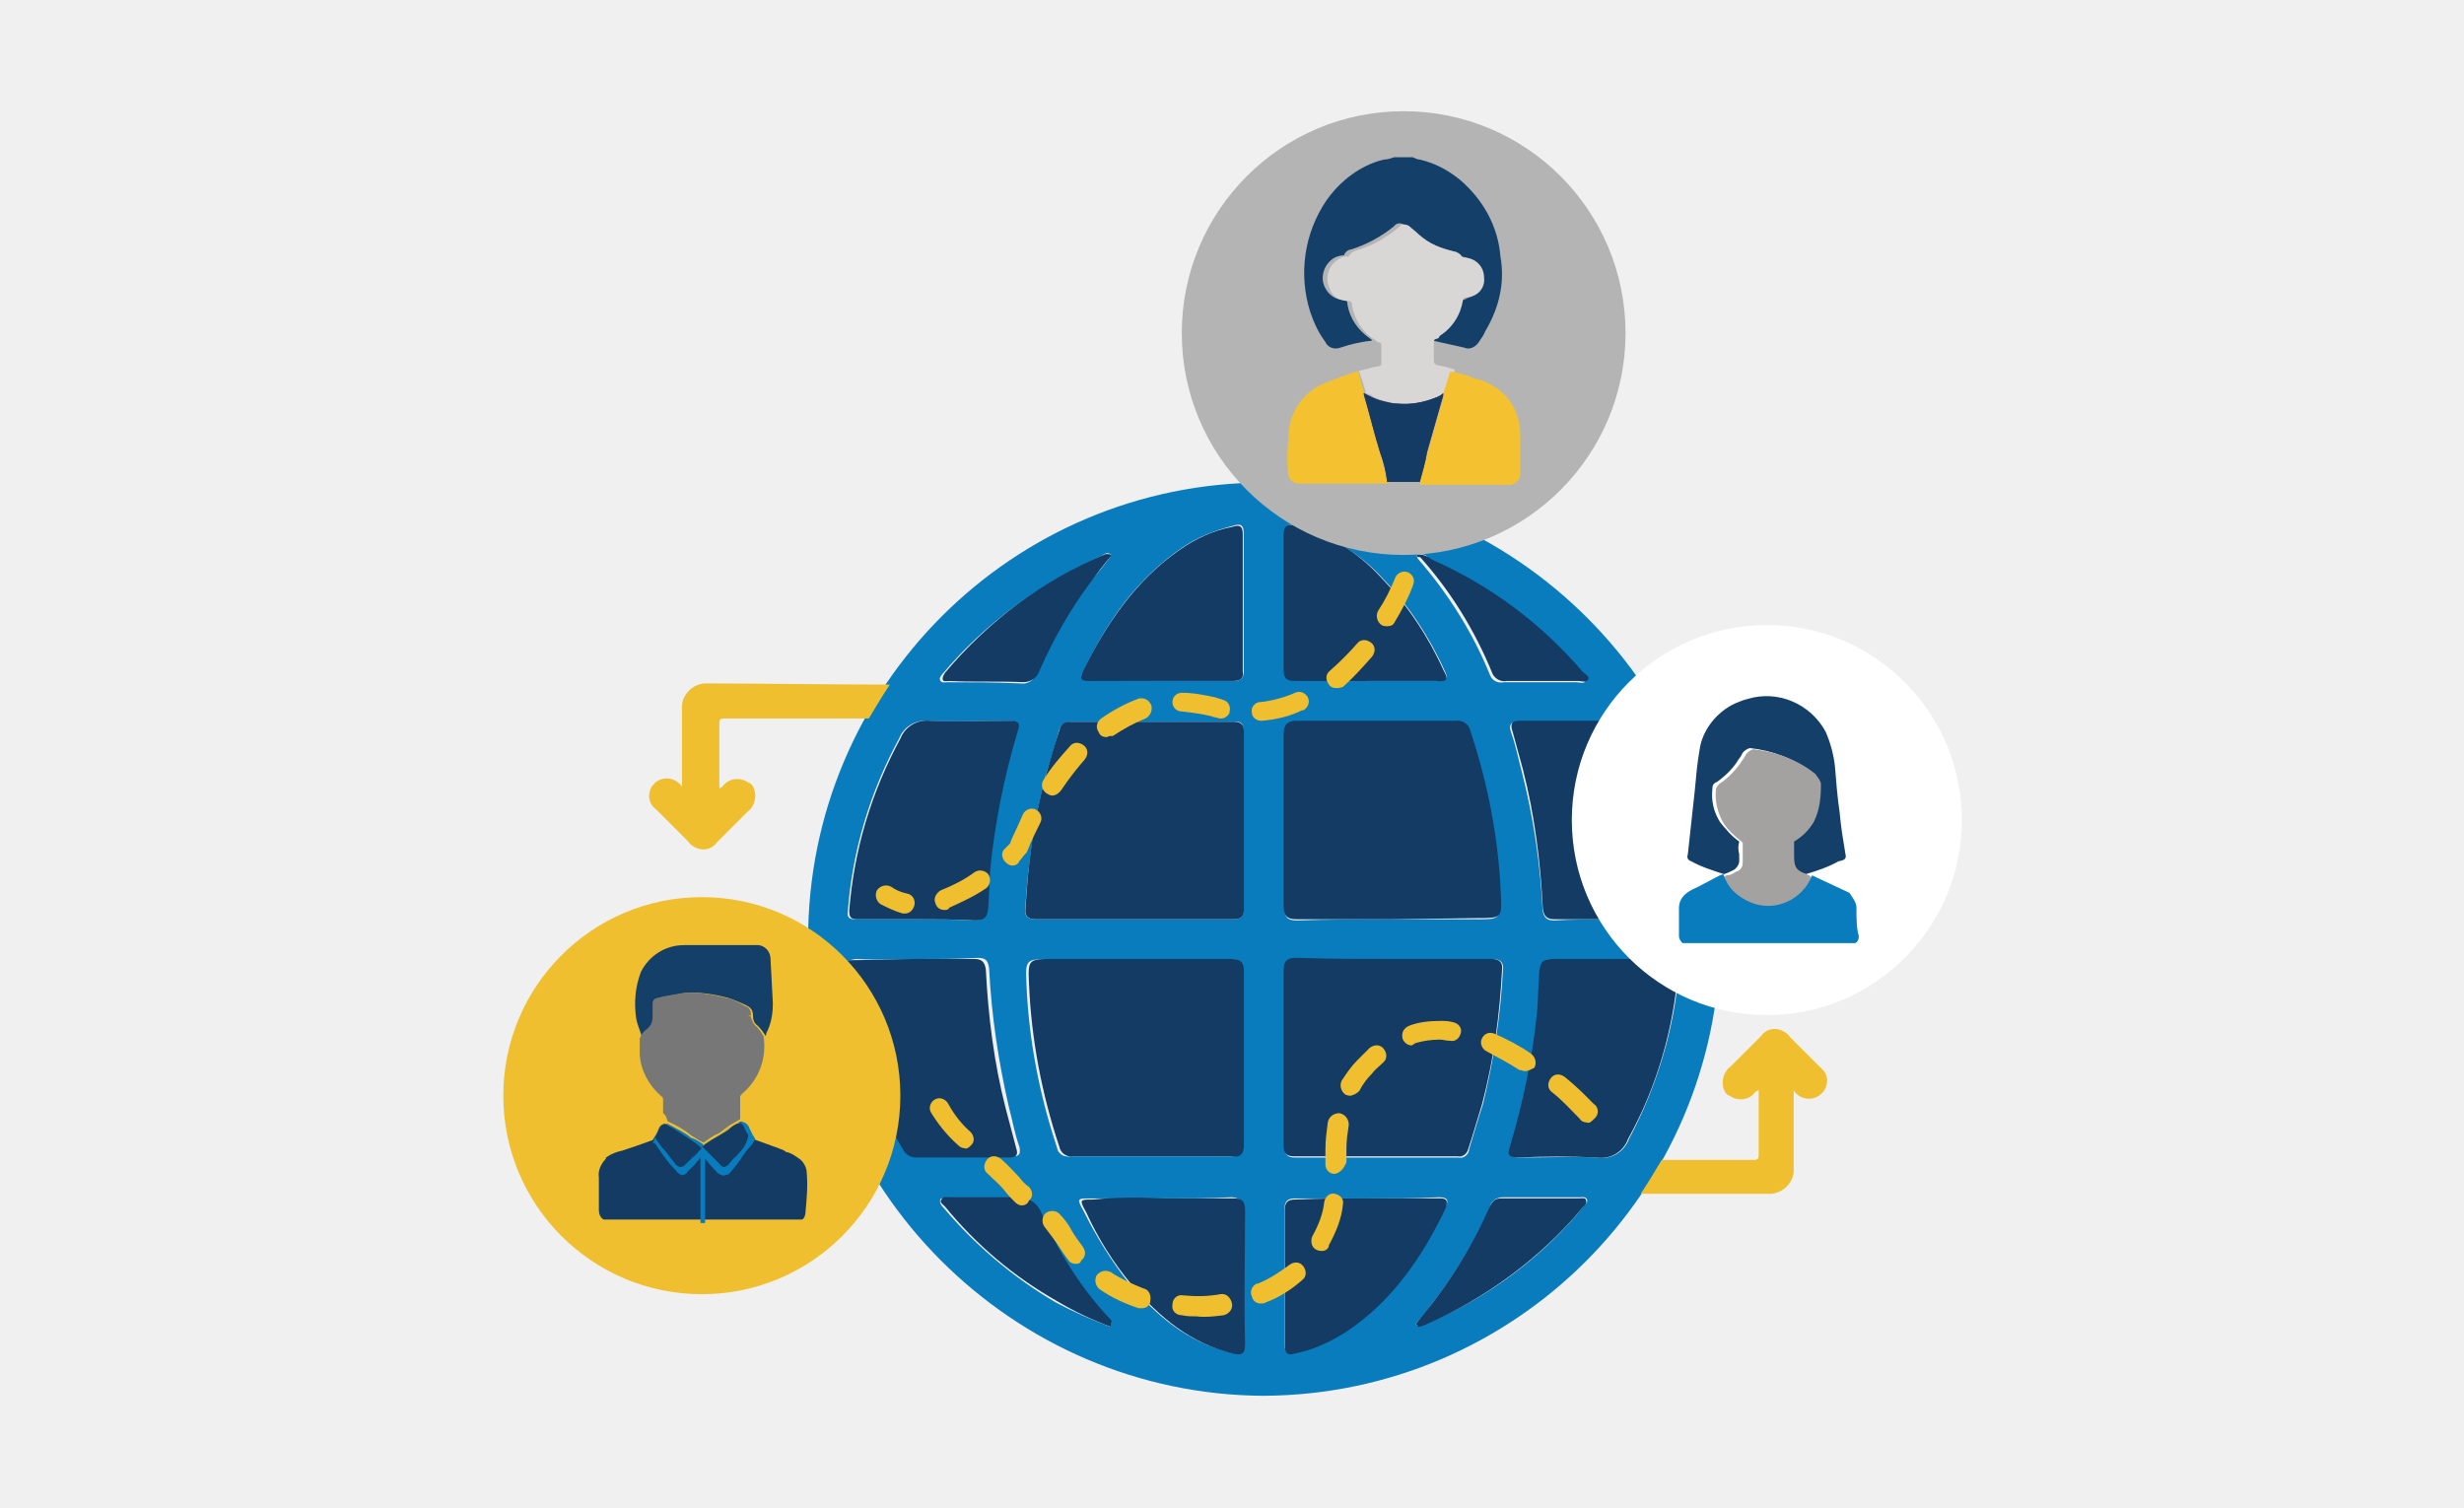
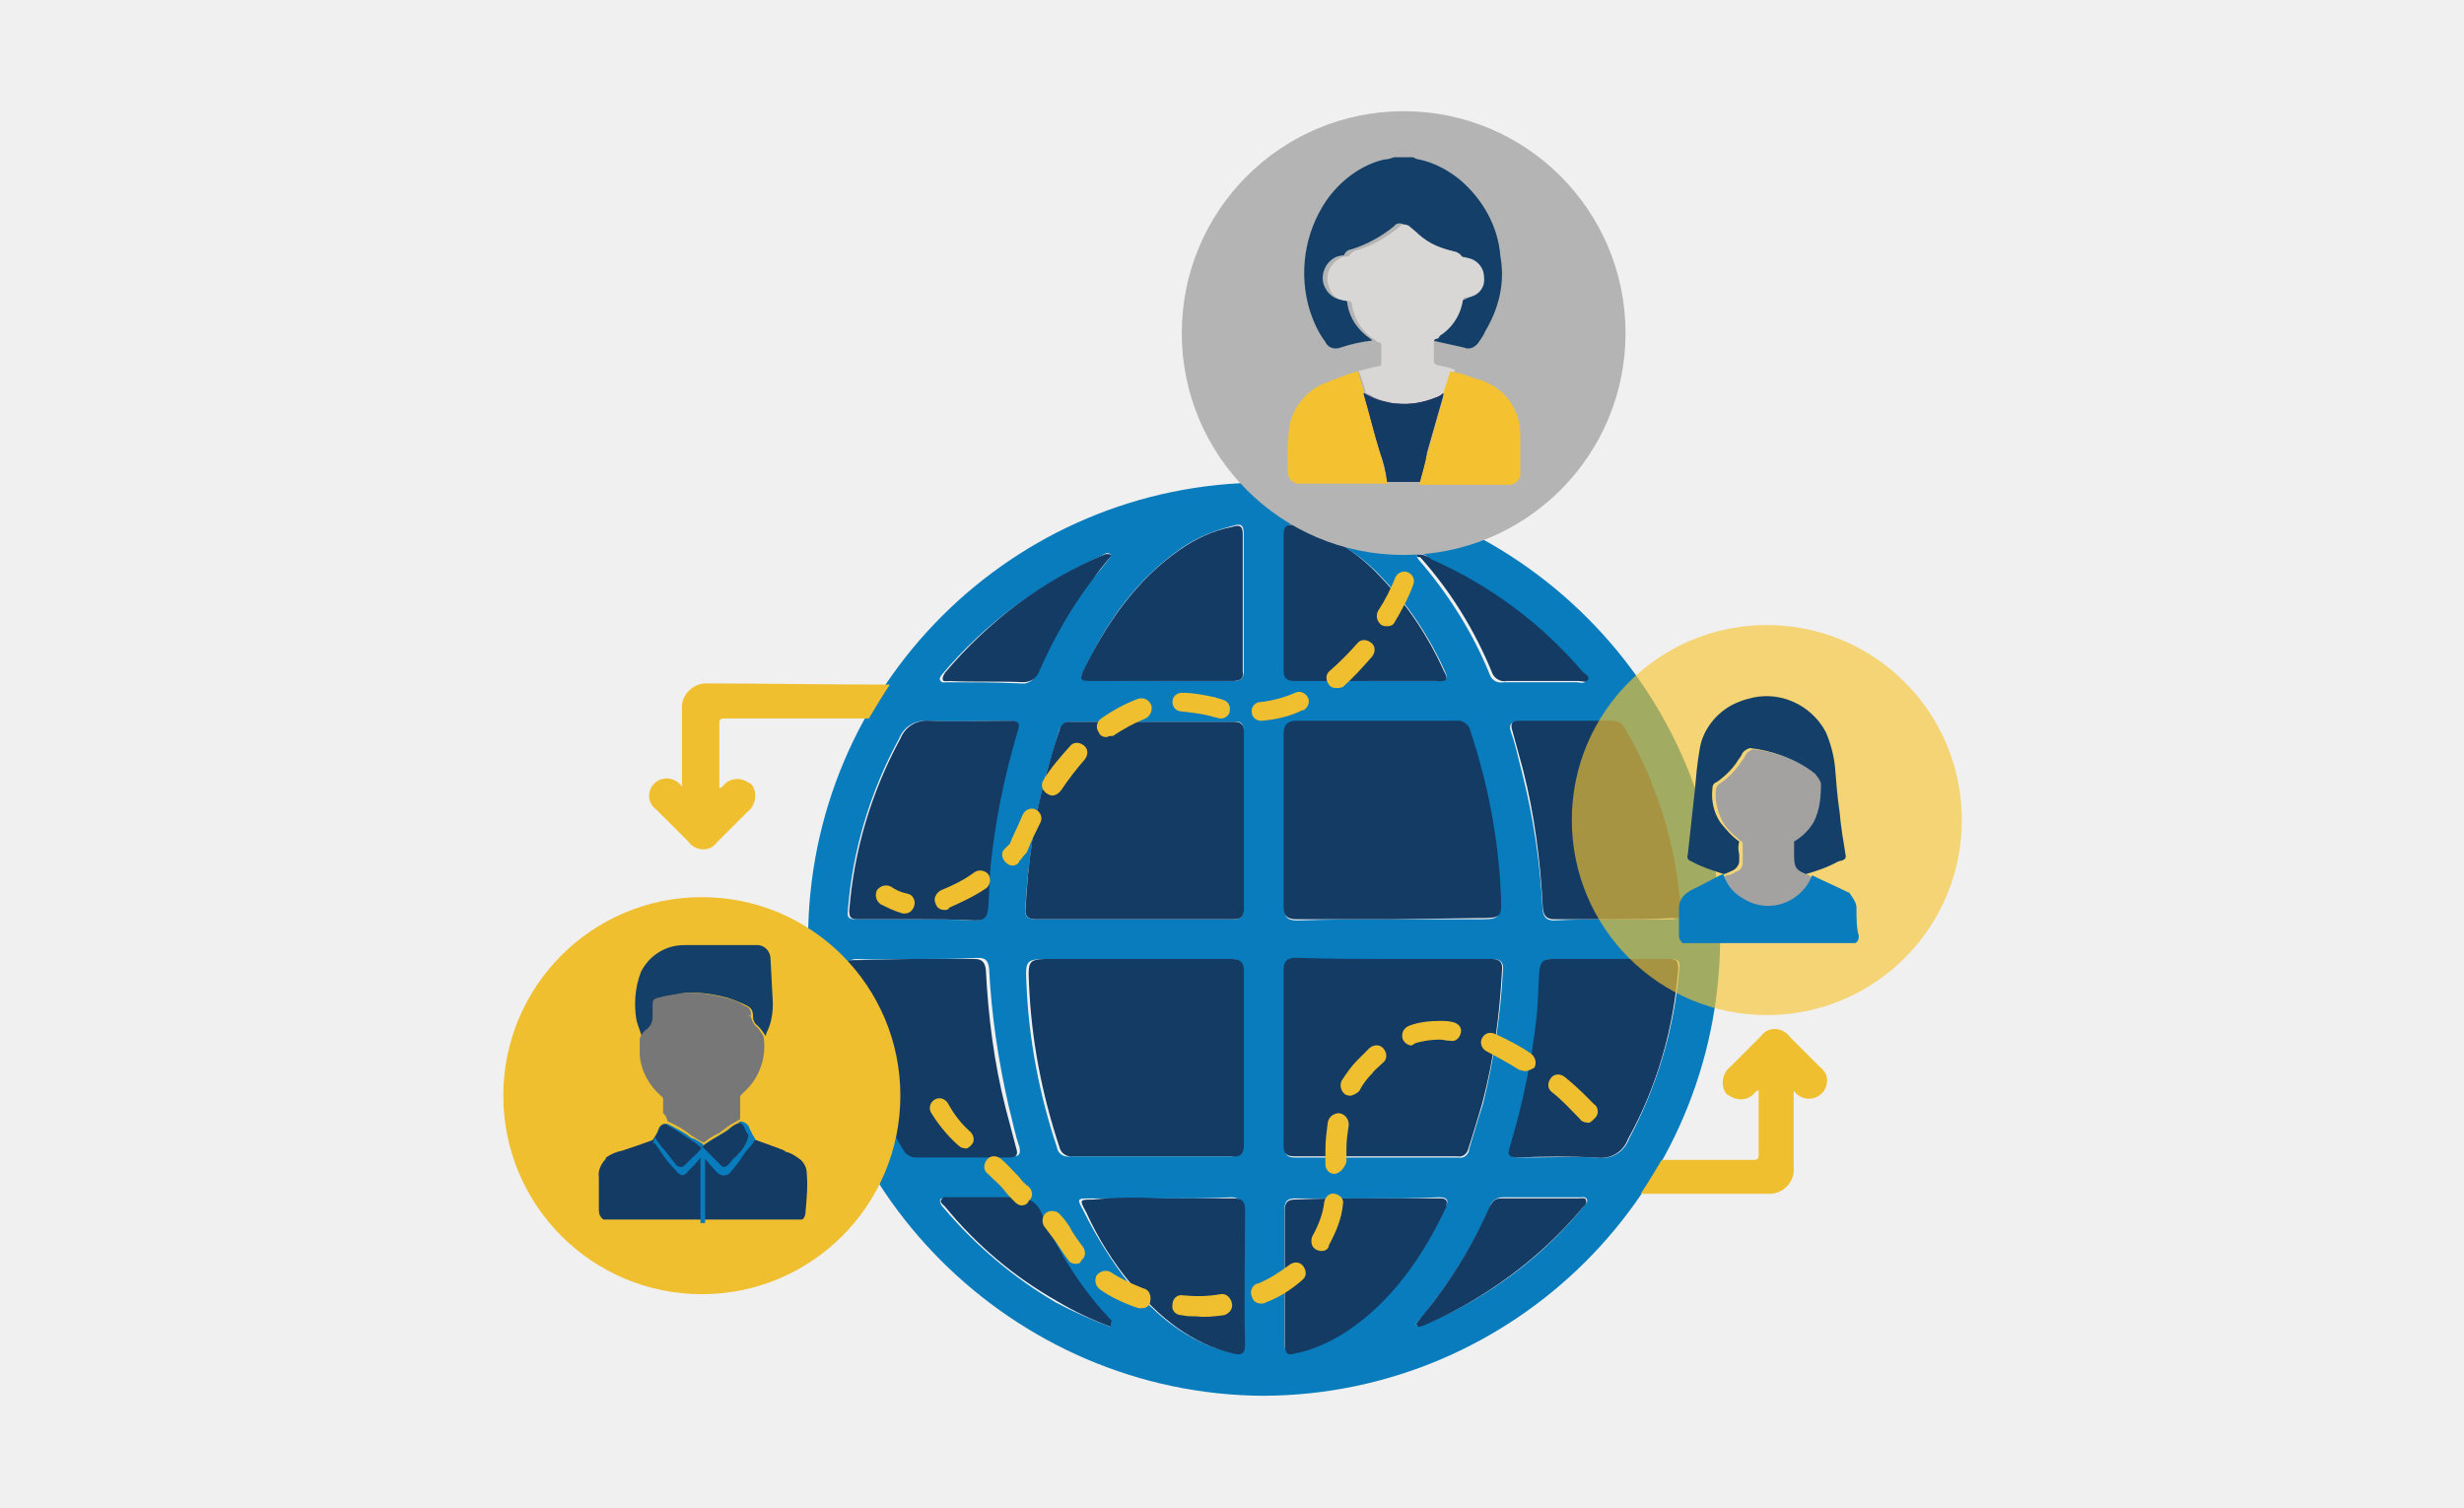
<svg xmlns="http://www.w3.org/2000/svg" version="1.1" id="Capa_1" x="0px" y="0px" viewBox="0 0 211 129.1" style="enable-background:new 0 0 211 129.1;" xml:space="preserve">
  <style type="text/css">
	.st0{fill:#133F69;}
	.st1{fill:none;}
	.st2{fill:#D9D6D6;}
	.st3{fill:#087CBD;}
	.st4{fill:#F7C531;}
	.st5{fill:#FECD38;}
	.st6{fill:#1C3866;}
	.st7{fill:#EFBF2F;}
- 	.st8{fill:#FFFFFF;}
+ 	.st8{
+         fill:#F7C531;
+         fill-opacity: 0.7; /* Transparencia de la bolita amarilla */
+         opacity: 0.92; /* Ajusta este valor para cambiar la opacidad, 0 (transparente) a 1 (opaco) */
+     }
	.st9{fill:#0077B1;}
	.st10{clip-path:url(#SVGID_00000018928212427533588920000003006190027868845495_);}
	.st11{clip-path:url(#SVGID_00000085229518548981503300000009996040465051559076_);}
	.st12{clip-path:url(#SVGID_00000098900104728184705070000006509195564635661702_);}
	.st13{clip-path:url(#SVGID_00000101811344188007426800000009004852162588402084_);}
	.st14{clip-path:url(#SVGID_00000013871723777390865560000005924698814888480416_);}
	.st15{clip-path:url(#SVGID_00000108299874975521636960000005840442446082483609_);}
	.st16{clip-path:url(#SVGID_00000139270610904375290900000015639002031888496042_);}
	.st17{clip-path:url(#SVGID_00000011728560923133363210000000817068605682821818_);}
	.st18{clip-path:url(#SVGID_00000101818768928210568960000017327979196444621460_);}
	.st19{clip-path:url(#SVGID_00000147198050342585305090000016747057356556052618_);}
	.st20{clip-path:url(#SVGID_00000125575055642137970470000011057291544560842169_);}
	.st21{clip-path:url(#SVGID_00000032607407176534359880000011025600357214432954_);}
	.st22{clip-path:url(#SVGID_00000098916154410992468520000017885505067743085962_);}
	.st23{clip-path:url(#SVGID_00000059302991404384729700000010167123669010433459_);}
	.st24{clip-path:url(#SVGID_00000140710576400569017380000016811923738157874356_);}
	.st25{clip-path:url(#SVGID_00000112627772463412864350000013230348998309145251_);}
	.st26{clip-path:url(#SVGID_00000067227350684076711510000000927708815979368118_);}
	.st27{clip-path:url(#SVGID_00000030462403865778914690000018013567819025131152_);}
	.st28{clip-path:url(#SVGID_00000133504982293043000780000005094593698052317327_);}
	.st29{clip-path:url(#SVGID_00000046298862672935051980000000923431252556587949_);}
	.st30{clip-path:url(#SVGID_00000076603389623913875230000014631242758080256958_);}
	.st31{clip-path:url(#SVGID_00000176027159203890587800000012247663089610256809_);}
	.st32{clip-path:url(#SVGID_00000106110353801224882900000005799578539217392773_);}
	.st33{clip-path:url(#SVGID_00000006675002975035297870000004970411757035222956_);}
	.st34{clip-path:url(#SVGID_00000005965822194616226850000010662788157854428329_);}
	.st35{clip-path:url(#SVGID_00000154397592777752815890000003441598885240835746_);}
	.st36{clip-path:url(#SVGID_00000037677169053206457330000014724962060617193142_);}
	.st37{clip-path:url(#SVGID_00000145034859816295138550000008036095047680235406_);}
	.st38{clip-path:url(#SVGID_00000000182119373950965010000015171588317588626333_);}
	.st39{clip-path:url(#SVGID_00000070829485245729323320000017494224497753642921_);}
	.st40{clip-path:url(#SVGID_00000060025762611378544090000010186078768099744904_);}
	.st41{clip-path:url(#SVGID_00000015327644886798959400000008511389886702071475_);}
	.st42{clip-path:url(#SVGID_00000155112071340107754150000009549476189882536580_);}
	.st43{fill:#A4A1A1;}
	.st44{fill:#F4C230;}
	.st45{fill:#F4F4F6;}
	.st46{fill:#743E74;}
	.st47{fill:#143B64;}
	.st48{fill:#787777;}
	.st49{fill:#B3B4B3;}
	.st50{fill:#EFBF2F;enable-background:new    ;}
	.st51{fill:#325D86;}
</style>
  <g id="Community_Based_Organizations-2" transform="translate(39 -12.077)">
    <path id="Trazado_554" class="st3" d="M69.3,53.4c21.5,0.1,39.2,17.8,39,39.1c-0.1,21.6-17.6,39-39.1,39.1   c-21.5-0.1-39.2-17.8-39-39.1C30.2,70.9,47.7,53.4,69.3,53.4z M58.1,90.8h8.4c0.6,0,1-0.1,1-0.8V74.7c0-0.6-0.2-0.9-0.8-0.8h-14   c-0.5-0.1-0.9,0.3-1,0.7c-0.4,1.4-0.8,2.8-1.2,4c-0.9,3.7-1.5,7.5-1.7,11.3c-0.1,0.7,0.3,0.9,0.9,0.9L58.1,90.8z M80.2,90.8h7.2   c2.1,0,2.1,0,2-2.1c-0.2-4.7-1.1-9.4-2.6-13.9c-0.1-0.6-0.6-1-1.2-0.9c0,0-0.1,0-0.1,0H72.1c-0.8,0-1.1,0.2-1.1,1.1v14.8   c0,0.8,0.2,1.1,1.1,1.1C74.7,90.8,77.5,90.8,80.2,90.8z M58.2,94.2h-7.1c-2.3,0-2.3,0-2.2,2.2c0.2,4.7,1.1,9.4,2.6,13.9   c0.1,0.6,0.6,0.9,1.2,0.8h13.7c0.8,0,1-0.3,1-1V95.2c0-0.8-0.3-1-1.1-1H58.2z M80.3,94.2h-8.2c-0.7,0-1.1,0.2-1.1,1v15.1   c0,0.6,0.2,0.9,0.9,0.9h14c0.4,0.1,0.8-0.2,0.9-0.6c0,0,0,0,0-0.1c0.4-1.3,0.8-2.7,1.2-3.9c0.9-3.7,1.5-7.5,1.7-11.4   c0.1-0.7-0.2-1-0.9-1C85.9,94.2,83.1,94.2,80.3,94.2L80.3,94.2z M99,90.8h5.1c0.6,0,0.9-0.2,0.8-0.8c-0.2-0.9-0.2-1.9-0.4-2.8   c-0.7-4.5-2.2-8.8-4.5-12.7c-0.2-0.5-0.6-0.7-1.1-0.6h-7.9c-0.7,0-0.8,0.3-0.6,0.9c0.4,1.1,0.6,2.2,0.9,3.3   C92.3,82,92.9,86,93.1,90c0.1,0.7,0.4,0.9,1,0.9C95.6,90.8,97.4,90.8,99,90.8L99,90.8z M99,94.2h-4.9c-0.7,0-1.1,0.1-1.2,1   c-0.1,1.2-0.1,2.4-0.2,3.6c-0.4,3.9-1.2,7.7-2.3,11.4c-0.3,0.8,0,1,0.7,1c2.2,0,4.5-0.1,6.7,0c1.2,0.2,2.3-0.5,2.7-1.6   c2.4-4.5,3.9-9.5,4.3-14.6c0.1-0.7-0.2-0.8-0.8-0.8C102.4,94.2,100.8,94.2,99,94.2L99,94.2z M39.4,90.8L39.4,90.8   c1.7,0,3.2,0,4.9,0.1c0.7,0,1.1-0.1,1.2-1c0.1-1.2,0.1-2.4,0.2-3.6c0.4-3.9,1.2-7.7,2.3-11.5c0.3-0.8,0-1-0.7-1   c-2.3,0-4.5,0.1-6.8,0c-1.1-0.1-2.1,0.5-2.5,1.5c-2.5,4.6-4,9.6-4.4,14.8c-0.1,0.7,0.3,0.7,0.8,0.7L39.4,90.8z M39.5,94.2   L39.5,94.2c-1.7,0-3.4,0.1-5.1,0c-0.6,0-0.9,0.2-0.7,0.9c0.2,0.9,0.2,1.9,0.4,2.8c0.6,4.4,2.2,8.7,4.5,12.5   c0.2,0.5,0.6,0.8,1.1,0.7h8c0.6,0,0.7-0.2,0.6-0.8c-0.4-1.1-0.6-2.3-0.9-3.4c-0.9-3.9-1.5-7.9-1.7-11.9c-0.1-0.7-0.3-0.9-1-0.9   C42.8,94.2,41.2,94.2,39.5,94.2L39.5,94.2z M60.4,70.4h6.2c0.6,0,0.9-0.2,0.9-0.8V57.7c0-0.7-0.3-0.8-0.9-0.6   c-1.6,0.4-3.1,1-4.4,1.9c-3.9,2.7-6.4,6.3-8.4,10.5c-0.4,0.7-0.2,0.8,0.6,0.8L60.4,70.4z M78,70.4h6.1c0.9,0,0.9-0.3,0.6-0.9   c-1.3-2.9-3.1-5.6-5.3-7.9c-2-2.2-4.6-3.7-7.4-4.5c-0.8-0.2-1,0-1,0.8v11.5c0,0.7,0.3,0.9,0.9,0.9H78z M78.1,114.7h-6.2   c-0.6,0-0.9,0.2-0.9,0.9v11.6c0,0.6,0.2,0.8,0.8,0.7c1.6-0.4,3.1-1,4.5-1.9c3.9-2.7,6.5-6.4,8.5-10.6c0.3-0.6,0.1-0.8-0.6-0.8   C82.2,114.7,80.2,114.7,78.1,114.7L78.1,114.7z M60.5,114.7h-6.1c-1.2,0-1.2,0-0.6,1.1c1.1,2.2,2.4,4.3,3.9,6.2   c2.4,2.8,5,5,8.7,5.9c0.8,0.2,1-0.1,1-0.8v-11.5c0-0.7-0.3-1-1-1C64.6,114.7,62.5,114.7,60.5,114.7L60.5,114.7z M82.3,59.6   c0,0.1,0.1,0.2,0.1,0.3c2.6,3,4.7,6.3,6.2,10c0.2,0.5,0.7,0.7,1.2,0.6h6.2c0.3,0,0.7,0.2,0.8-0.2c0.1-0.3-0.3-0.5-0.5-0.6   c-3.5-4.2-7.9-7.5-12.9-9.6C83.3,59.6,82.8,59.4,82.3,59.6L82.3,59.6z M82.2,125.5c0.1,0,0.2,0.1,0.3,0.1c0.3-0.1,0.5-0.1,0.7-0.2   c5.2-2.2,9.8-5.6,13.4-10c0.1-0.2,0.4-0.3,0.3-0.6s-0.5-0.2-0.6-0.2h-6.6c-0.5,0-1,0.3-1.1,0.8c-1.2,2.7-2.7,5.3-4.5,7.7   C83.5,123.9,82.9,124.7,82.2,125.5z M56.2,59.6c-0.4-0.3-0.6-0.1-0.9,0.1c-5.2,2.3-9.9,5.7-13.6,10.1c-0.1,0.1-0.3,0.4-0.2,0.5   c0.1,0.3,0.4,0.2,0.6,0.2c2.1,0,4.2,0,6.3,0.1c0.7,0.1,1.3-0.4,1.4-1c1.1-2.7,2.6-5.3,4.4-7.6C55,61.2,55.6,60.4,56.2,59.6z    M56.1,125.7c0-0.2,0-0.4-0.1-0.4c-2.5-2.8-4.5-6-6-9.4c-0.4-0.8-1.2-1.3-2-1.2h-5.9c-0.3,0-0.6-0.1-0.6,0.2s0.2,0.5,0.3,0.6   c2.7,3.2,6,6,9.6,8.1C52.9,124.4,54.5,125.1,56.1,125.7L56.1,125.7z" />
    <g id="Grupo_680" transform="translate(61.22 75.394)">
      <path id="Trazado_555" class="st47" d="M-3.1,15.4h-8.4c-0.6,0-1-0.2-0.9-0.9c0.2-3.8,0.7-7.6,1.7-11.3c0.4-1.4,0.8-2.8,1.2-4    c0.1-0.5,0.5-0.8,1-0.7h14c0.6,0,0.8,0.3,0.8,0.8v15.3c0,0.7-0.4,0.8-1,0.8L-3.1,15.4z" />
      <path id="Trazado_556" class="st47" d="M19,15.4h-8.2c-0.8,0-1.1-0.3-1.1-1.1V-0.5c0-0.8,0.4-1.1,1.1-1.1h13.6    c0.6-0.1,1.2,0.3,1.3,0.9c1.5,4.5,2.4,9.2,2.6,13.9c0.1,2.1,0.1,2.1-2,2.1L19,15.4z" />
      <path id="Trazado_557" class="st47" d="M-3,18.8h8.2c0.7,0,1.1,0.2,1.1,1v14.9c0,0.8-0.3,1.1-1,1H-8.3c-0.6,0.1-1.1-0.3-1.2-0.8    c-1.5-4.5-2.4-9.2-2.6-13.9c-0.1-2.2-0.1-2.2,2.2-2.2L-3,18.8z" />
      <path id="Trazado_558" class="st47" d="M19.1,18.8h8.4c0.7,0,1,0.3,0.9,1c-0.2,3.8-0.7,7.6-1.7,11.4c-0.4,1.3-0.8,2.7-1.2,3.9    c-0.1,0.4-0.5,0.7-0.9,0.6h-14c-0.7,0-0.9-0.3-0.9-0.9V19.7c0-0.8,0.4-1,1.1-1C13.5,18.8,16.3,18.8,19.1,18.8z" />
      <path id="Trazado_559" class="st47" d="M37.8,15.4h-4.9c-0.6,0-0.9-0.2-1-0.9c-0.2-4-0.7-8-1.7-11.9c-0.3-1.1-0.6-2.2-0.9-3.3    c-0.2-0.6-0.1-0.9,0.6-0.9h7.9c0.5,0,0.9,0.2,1.1,0.6c2.3,3.9,3.8,8.2,4.5,12.7c0.1,0.9,0.2,1.9,0.4,2.8c0.1,0.7-0.2,0.9-0.8,0.8    C41.2,15.4,39.4,15.4,37.8,15.4z" />
      <path id="Trazado_560" class="st47" d="M37.8,18.8h4.9c0.6,0,0.8,0.1,0.8,0.8c-0.4,5.1-1.8,10.1-4.3,14.6    c-0.4,1.1-1.5,1.8-2.7,1.6c-2.2-0.1-4.5-0.1-6.7,0c-0.8,0-1-0.2-0.7-1c1.1-3.7,1.9-7.5,2.3-11.4c0.1-1.2,0.1-2.4,0.2-3.6    c0.1-0.9,0.5-1,1.2-1C34.6,18.8,36.2,18.8,37.8,18.8z" />
      <path id="Trazado_561" class="st47" d="M-21.8,15.4h-4.9c-0.6,0-0.8-0.1-0.8-0.7c0.4-5.2,1.9-10.2,4.4-14.8c0.4-1,1.4-1.6,2.5-1.5    c2.3,0.1,4.5,0,6.8,0c0.8,0,1,0.2,0.7,1c-1.1,3.7-1.9,7.6-2.3,11.5c-0.1,1.2-0.1,2.4-0.2,3.6c-0.1,0.9-0.5,1-1.2,1    C-18.6,15.4-20.1,15.4-21.8,15.4z" />
      <path id="Trazado_562" class="st47" d="M-21.7,18.8h4.9c0.6,0,0.9,0.2,1,0.9c0.2,4,0.7,8,1.7,11.9c0.3,1.1,0.6,2.3,0.9,3.4    c0.2,0.6,0,0.8-0.6,0.8h-8c-0.5,0-0.9-0.3-1.1-0.7c-2.3-3.8-3.8-8.1-4.5-12.5c-0.2-0.9-0.2-1.9-0.4-2.8c-0.1-0.7,0.1-0.9,0.7-0.9    C-25.1,18.9-23.4,18.8-21.7,18.8L-21.7,18.8z" />
      <path id="Trazado_563" class="st47" d="M-0.8-5h-6.1c-0.7,0-0.9-0.1-0.6-0.8c2-4.1,4.6-7.9,8.4-10.5c1.3-0.9,2.8-1.6,4.4-1.9    c0.6-0.2,0.9-0.1,0.9,0.6v11.8C6.3-5.2,6-5,5.3-5L-0.8-5z" />
      <path id="Trazado_564" class="st47" d="M16.8-5h-6.1C10-5,9.7-5.2,9.7-5.9v-11.6c0-0.7,0.2-1,1-0.8c2.9,0.7,5.4,2.3,7.4,4.5    c2.2,2.3,4,5,5.3,7.9c0.4,0.7,0.4,1-0.6,0.9H16.8z" />
      <path id="Trazado_565" class="st47" d="M16.9,39.3H23c0.6,0,0.8,0.1,0.6,0.8c-2,4.2-4.6,8-8.5,10.6c-1.4,0.9-2.9,1.6-4.5,1.9    c-0.6,0.2-0.8-0.1-0.8-0.7V40.3c0-0.7,0.3-0.9,0.9-0.9C12.8,39.3,14.9,39.3,16.9,39.3z" />
      <path id="Trazado_566" class="st47" d="M-0.7,39.3h6.1c0.7,0,1,0.2,1,1c0,3.9-0.1,7.6,0,11.5c0,0.7-0.2,1-1,0.8    c-3.7-0.9-6.3-3.1-8.7-5.9c-1.6-1.9-2.9-4-3.9-6.2c-0.6-1.1-0.6-1.1,0.6-1.1C-4.7,39.2-2.7,39.2-0.7,39.3z" />
      <path id="Trazado_567" class="st47" d="M21.1-15.8c0.5-0.1,0.9,0.1,1.3,0.4c5,2.2,9.4,5.5,12.9,9.6c0.2,0.2,0.6,0.4,0.5,0.6    C35.7-4.8,35.2-5,35-5h-6.2c-0.5,0.1-1-0.2-1.2-0.6c-1.5-3.7-3.6-7.1-6.2-10C21.1-15.6,21.1-15.7,21.1-15.8z" />
      <path id="Trazado_568" class="st47" d="M21,50.1c0.6-0.8,1.3-1.6,1.8-2.3c1.8-2.4,3.3-5,4.5-7.7c0.3-0.6,0.5-0.8,1.1-0.8H35    c0.2,0,0.6-0.1,0.6,0.2c0.1,0.2-0.1,0.4-0.3,0.6c-3.6,4.3-8.2,7.7-13.4,10c-0.2,0.1-0.5,0.2-0.7,0.2C21.2,50.2,21.1,50.1,21,50.1z    " />
      <path id="Trazado_569" class="st47" d="M-5-15.8c-0.6,0.7-1.3,1.6-1.8,2.3c-1.8,2.4-3.2,4.9-4.4,7.6c-0.2,0.6-0.7,1-1.4,1    c-2.1-0.1-4.2,0-6.3-0.1c-0.3,0-0.6,0.1-0.6-0.2c0-0.2,0.1-0.3,0.2-0.5c3.7-4.4,8.3-7.9,13.6-10.1C-5.6-15.9-5.3-15.9-5-15.8z" />
      <path id="Trazado_570" class="st47" d="M-5.1,50.3c-1.6-0.6-3.1-1.3-4.6-2.2c-3.7-2.1-6.9-4.8-9.6-8.1c-0.2-0.2-0.5-0.4-0.3-0.6    c0.1-0.3,0.5-0.2,0.6-0.2h5.9c0.9,0,1.6,0.4,2,1.2c1.5,3.5,3.5,6.7,6.1,9.4C-5.1,49.9-5.1,50-5.1,50.3z" />
    </g>
    <circle id="Elipse_24" class="st49" cx="81.2" cy="40.6" r="19" />
    <circle id="Elipse_25" class="st50" cx="21.1" cy="105.9" r="17" />
    <circle id="Elipse_26" class="st8" cx="112.3" cy="82.3" r="16.7" />
    <path id="Trazado_3872" class="st7" d="M38.5,90.3h-0.2c-0.7-0.2-1.3-0.5-1.9-0.8c-0.4-0.3-0.5-0.8-0.3-1.2   c0.3-0.4,0.8-0.5,1.2-0.3c0.4,0.3,0.9,0.5,1.4,0.6c0.5,0.1,0.7,0.6,0.6,1c0,0,0,0,0,0C39.2,90,38.9,90.3,38.5,90.3z M41.9,90   c-0.4,0-0.7-0.2-0.8-0.6c-0.2-0.4,0.1-0.9,0.5-1.1c0,0,0,0,0,0c1-0.4,2-0.9,2.8-1.5c0.4-0.3,0.9-0.2,1.2,0.1   c0.3,0.4,0.2,0.9-0.1,1.2c0,0,0,0,0,0c-1,0.7-2.1,1.2-3.2,1.7C42.2,90,42,90,41.9,90z M47.7,86.2c-0.2,0-0.4-0.1-0.6-0.3   c-0.3-0.3-0.4-0.8-0.1-1.1c0,0,0.1-0.1,0.1-0.1l0.4-0.4c0.1-0.4,0.6-1.3,1.1-2.5c0.2-0.4,0.7-0.6,1.1-0.4c0.4,0.2,0.6,0.7,0.4,1.1   c-0.4,0.8-0.8,1.6-1.1,2.4l-0.1,0.2l-0.1,0.1c-0.2,0.2-0.3,0.4-0.5,0.6C48.2,86.1,47.9,86.2,47.7,86.2L47.7,86.2z M51.1,80.2   c-0.2,0-0.3-0.1-0.5-0.2c-0.4-0.3-0.5-0.8-0.2-1.2c0.6-1,1.4-1.9,2.2-2.8c0.3-0.4,0.8-0.4,1.2-0.1c0.4,0.3,0.4,0.8,0.1,1.2   c0,0,0,0,0,0c-0.7,0.8-1.4,1.7-2,2.6C51.7,80,51.4,80.2,51.1,80.2L51.1,80.2z M55.8,75.2c-0.3,0-0.6-0.1-0.7-0.4   c-0.3-0.4-0.2-0.9,0.2-1.2c1-0.7,2.1-1.3,3.2-1.7c0.5-0.1,0.9,0.1,1.1,0.6c0.1,0.4-0.1,0.9-0.5,1.1c-1,0.4-1.9,0.9-2.8,1.5   C56.1,75.1,55.9,75.1,55.8,75.2L55.8,75.2z M69,73.8c-0.4,0-0.8-0.3-0.8-0.7c-0.1-0.4,0.2-0.8,0.6-0.9c0,0,0.1,0,0.1,0   c1-0.1,2.1-0.4,3-0.8c0.4-0.2,0.9,0,1.1,0.4c0.2,0.4,0,0.9-0.4,1.1c0,0,0,0-0.1,0C71.5,73.4,70.3,73.7,69,73.8L69,73.8z M65.6,73.6   h-0.2c-0.2-0.1-0.5-0.1-0.7-0.2c-0.8-0.2-1.6-0.3-2.5-0.4c-0.5,0-0.8-0.4-0.8-0.8c0-0.5,0.4-0.8,0.8-0.8l0,0c1,0,2,0.2,2.9,0.4   c0.2,0.1,0.4,0.1,0.6,0.2c0.5,0.1,0.7,0.6,0.6,1c0,0,0,0,0,0C66.3,73.3,65.9,73.6,65.6,73.6z M75.4,71c-0.2,0-0.5-0.1-0.6-0.3   c-0.3-0.4-0.3-0.9,0.1-1.2c0.8-0.7,1.6-1.5,2.3-2.3c0.3-0.4,0.8-0.4,1.2-0.1c0.4,0.3,0.4,0.8,0.1,1.2c-0.8,0.9-1.6,1.8-2.5,2.6   C75.7,71,75.6,71,75.4,71z M79.8,65.7c-0.2,0-0.3,0-0.5-0.1c-0.4-0.3-0.5-0.8-0.3-1.2c0.6-0.9,1.1-1.9,1.5-2.9   c0.2-0.4,0.7-0.6,1.1-0.4c0.4,0.2,0.6,0.6,0.4,1.1c-0.4,1.1-1,2.2-1.6,3.2C80.3,65.6,80.1,65.7,79.8,65.7L79.8,65.7z" />
    <path id="Trazado_3873" class="st7" d="M63.5,124.8c-0.4,0-0.9,0-1.3-0.1c-0.5,0-0.9-0.4-0.8-0.9c0-0.5,0.4-0.9,0.9-0.8   c1.1,0.1,2.1,0.1,3.2-0.1c0.5-0.1,0.9,0.3,1,0.8c0.1,0.5-0.3,0.9-0.7,1C65,124.8,64.2,124.9,63.5,124.8z M58.8,124.1h-0.3   c-1.2-0.4-2.3-0.9-3.3-1.6c-0.4-0.3-0.5-0.8-0.3-1.2c0.3-0.4,0.8-0.5,1.2-0.3c0.9,0.6,1.8,1,2.8,1.4c0.5,0.1,0.7,0.6,0.6,1.1   c0,0,0,0,0,0C59.5,123.9,59.1,124.1,58.8,124.1L58.8,124.1z M69,123.7c-0.4,0-0.7-0.2-0.8-0.6c-0.2-0.4,0-0.9,0.4-1.1   c0,0,0,0,0.1,0c1-0.4,1.9-1,2.7-1.6c0.4-0.3,0.9-0.3,1.2,0.1c0.3,0.4,0.3,0.9-0.1,1.2c-0.9,0.8-2,1.5-3.1,1.9   C69.3,123.7,69.1,123.7,69,123.7z M53.1,120.3c-0.2,0-0.5-0.1-0.6-0.3c-0.4-0.5-0.7-1-1.1-1.6c-0.3-0.4-0.6-0.8-0.9-1.2   c-0.3-0.3-0.3-0.9,0-1.2c0.3-0.3,0.9-0.3,1.2,0c0,0,0,0,0,0c0.4,0.4,0.8,0.9,1.1,1.5c0.3,0.5,0.6,0.9,0.9,1.3   c0.3,0.4,0.3,0.9-0.1,1.2C53.5,120.3,53.3,120.3,53.1,120.3z M74.2,119.2c-0.5,0-0.9-0.3-0.9-0.8c0-0.2,0-0.3,0.1-0.5   c0.5-0.9,0.9-1.9,1-2.9c0.1-0.5,0.5-0.8,0.9-0.7c0.5,0.1,0.8,0.5,0.7,0.9c-0.1,1.2-0.6,2.4-1.2,3.5C74.8,119,74.5,119.2,74.2,119.2   z M48.5,115.3c-0.2,0-0.4-0.1-0.6-0.3c-0.3-0.3-0.6-0.6-0.9-1c-0.4-0.5-0.9-0.9-1.4-1.4c-0.4-0.3-0.4-0.8-0.1-1.2   c0.3-0.4,0.8-0.4,1.2-0.1c0.6,0.5,1.1,1.1,1.6,1.6c0.2,0.3,0.5,0.6,0.8,0.8c0.3,0.3,0.4,0.8,0.1,1.1c0,0-0.1,0.1-0.1,0.1   C49,115.2,48.7,115.3,48.5,115.3L48.5,115.3z M75.3,112.6c-0.5,0-0.8-0.4-0.8-0.8c0,0,0,0,0,0v-1.3c0-0.8,0.1-1.5,0.2-2.3   c0.1-0.5,0.5-0.8,1-0.8c0.5,0.1,0.8,0.5,0.8,1c0,0,0,0,0,0c-0.1,0.7-0.2,1.3-0.2,2v1.2C76.1,112.1,75.8,112.5,75.3,112.6   L75.3,112.6z M43.6,110.4c-0.2,0-0.4-0.1-0.6-0.3c-0.9-0.8-1.7-1.8-2.3-2.8c-0.2-0.4,0-0.9,0.4-1.1c0.4-0.2,0.9,0,1.1,0.4   c0.5,0.9,1.1,1.7,1.9,2.4c0.3,0.3,0.4,0.8,0.1,1.1c0,0-0.1,0.1-0.1,0.1C44,110.3,43.8,110.5,43.6,110.4z M96.9,108.2   c-0.2,0-0.5-0.1-0.6-0.3c-0.8-0.8-1.5-1.6-2.4-2.3c-0.4-0.3-0.4-0.8-0.1-1.2s0.8-0.4,1.2-0.1c0,0,0,0,0,0c1.6,1.3,2.5,2.4,2.6,2.4   c0.3,0.3,0.3,0.8,0,1.1c0,0-0.1,0.1-0.1,0.1C97.3,108.1,97.1,108.3,96.9,108.2z M76.7,105.9c-0.2,0-0.3,0-0.5-0.1   c-0.4-0.3-0.5-0.8-0.3-1.2c0.4-0.6,0.8-1.2,1.3-1.7l1.1-1.1c0.4-0.3,0.9-0.3,1.2,0.1c0.3,0.4,0.3,0.9-0.1,1.2   c-0.3,0.3-0.7,0.6-0.9,0.9c-0.4,0.4-0.8,0.9-1.1,1.5C77.2,105.7,77,105.8,76.7,105.9L76.7,105.9z M91.6,103.8   c-0.2,0-0.3-0.1-0.5-0.1c-0.9-0.6-1.9-1.1-2.8-1.6c-0.4-0.2-0.6-0.7-0.4-1.1c0.2-0.4,0.6-0.6,1.1-0.4c1.1,0.5,2.1,1,3.1,1.7   c0.4,0.3,0.5,0.8,0.3,1.2C92.2,103.6,91.9,103.8,91.6,103.8L91.6,103.8z M81.9,101.6c-0.4,0-0.7-0.3-0.8-0.6   c-0.1-0.5,0.1-0.9,0.6-1.1c0.8-0.3,1.7-0.4,2.6-0.4l0,0c0.4,0,0.7,0,1.1,0.1c0.5,0.1,0.8,0.5,0.7,0.9c-0.1,0.5-0.5,0.8-0.9,0.7l0,0   c-0.4,0-0.6-0.1-0.9-0.1l0,0c-0.7,0-1.4,0.1-2.1,0.3C82.1,101.5,82,101.5,81.9,101.6L81.9,101.6z" />
    <g id="Grupo_2021" transform="translate(39.883 111.408)">
      <path id="Trazado_360-2" class="st0" d="M-12.9-17.2c0-0.6-0.4-1.1-1-1.2h-6.4c-1.6,0-3,0.9-3.7,2.3c-0.5,1.3-0.6,2.7-0.4,4    c0.1,0.6,0.4,1.1,0.5,1.7c0.2-0.3,0.4-0.6,0.6-0.8c0.3-0.3,0.5-0.7,0.5-1.1v-0.9c0-0.5,0.1-0.6,0.5-0.7c0.1,0,0.2-0.1,0.4-0.1    l1.7-0.3c1.2-0.1,2.4,0.1,3.6,0.4c0.6,0.2,1.1,0.4,1.7,0.7c0.4,0.2,0.5,0.5,0.5,0.9c0,0.3,0.1,0.6,0.4,0.8    c0.3,0.3,0.5,0.6,0.7,0.9c0-0.2,0.1-0.4,0.2-0.6c0.3-0.7,0.4-1.5,0.4-2.2L-12.9-17.2z" />
      <path id="Trazado_3874" class="st47" d="M-9.8,1.1c0-0.4-0.2-0.8-0.5-1.1c-0.4-0.3-0.8-0.6-1.3-0.7C-11.8-0.9-12-0.9-12.2-1    l-2.2-0.8l0,0c-0.2-0.3-0.3-0.6-0.5-0.9c-0.1-0.3-0.4-0.5-0.6-0.5c-0.4,0.1-0.7,0.3-1,0.6c-0.7,0.5-1.5,0.8-2.2,1.4    c-0.4-0.3-0.8-0.5-1.2-0.7c-0.6-0.5-1.3-0.8-2-1.2c-0.3,0-0.5,0.2-0.6,0.5c-0.1,0.3-0.3,0.6-0.5,0.9l0,0c-0.8,0.3-1.7,0.6-2.6,0.9    c-0.5,0.1-1,0.3-1.4,0.6L-27-0.1c-0.4,0.4-0.7,1-0.6,1.6v2.8c0,0.3,0.1,0.6,0.4,0.8h17C-10,5-9.9,4.7-9.9,4.4    C-9.8,3.3-9.7,2.2-9.8,1.1z" />
      <path id="Trazado_3875" class="st1" d="M-19.9-1.8L-19.9-1.8c-0.6-0.5-1.3-0.8-2-1.2c-0.2,0-0.4,0.2-0.5,0.4l0,0    c-0.1,0.2-0.2,0.5-0.3,0.6c0,0.1-0.1,0.1-0.1,0.2l0.1,0.1c0.1,0.2,0.3,0.4,0.4,0.6c0.4,0.6,0.8,1.1,1.3,1.6l0,0    c0.1,0.1,0.2,0.2,0.4,0.2c0.1,0,0.3-0.1,0.4-0.2l0.6-0.6l0.8-0.8l0.1-0.1l0,0C-19.1-1.3-19.5-1.6-19.9-1.8z" />
      <path id="Trazado_3876" class="st1" d="M-14.9-2.6L-14.9-2.6C-15-2.8-15.2-2.9-15.4-3c-0.4,0.1-0.7,0.3-0.9,0.6l0,0l-0.8,0.6    l-1.4,0.8l0,0l0.1,0.1c0.3,0.3,0.6,0.6,0.9,0.9l0.6,0.6l0.1,0.1c0.1,0.1,0.2,0.1,0.3,0.1c0.1,0,0.2-0.1,0.3-0.2l0,0    c0.2-0.2,0.4-0.5,0.5-0.6c0.1-0.1,0.2-0.3,0.4-0.4c0.3-0.4,0.6-0.8,1-1.2c0-0.1-0.1-0.1-0.1-0.2C-14.6-2-14.8-2.3-14.9-2.6z" />
      <path id="Trazado_3877" class="st48" d="M-21.7-3.3c0.7,0.3,1.4,0.7,2,1.2c0.4,0.2,0.7,0.5,1.1,0.6c0.4-0.3,0.8-0.6,1.3-0.8    l0.8-0.6c0.3-0.2,0.7-0.4,1-0.6l0,0v-0.7c0-0.4,0-0.8,0-1.2c0-0.1,0.1-0.2,0.2-0.3c1.4-1.2,2.1-3,1.8-4.9    c-0.2-0.3-0.4-0.7-0.7-0.9c-0.2-0.2-0.3-0.5-0.4-0.8c-0.1,0-0.1,0-0.2-0.1c0.1,0,0.1,0,0.2,0.1c0.1-0.4-0.1-0.8-0.5-0.9    c-0.5-0.3-1.1-0.6-1.7-0.7c-1.2-0.3-2.4-0.5-3.6-0.4l-1.7,0.3c-0.1,0-0.2,0.1-0.4,0.1c-0.5,0.1-0.5,0.3-0.5,0.7v0.9    c0,0.4-0.1,0.8-0.5,1.1c-0.3,0.2-0.5,0.5-0.6,0.8v1.4c0.1,1.4,0.8,2.6,1.8,3.5c0.1,0.1,0.2,0.1,0.2,0.3l0,0v1.2    C-21.8-3.8-21.8-3.5-21.7-3.3L-21.7-3.3z" />
      <path id="Trazado_3878" class="st3" d="M-14.2-1.8c-0.1-0.1-0.1-0.2-0.2-0.3c-0.1-0.2-0.2-0.4-0.3-0.6c-0.1-0.4-0.5-0.6-0.8-0.6    l0,0c-0.4,0.2-0.6,0.4-1,0.6l-0.8,0.6c-0.5,0.3-0.8,0.6-1.3,0.8c-0.3-0.2-0.7-0.5-1.1-0.6c-0.6-0.5-1.3-0.8-2-1.2l0,0    c-0.4,0-0.7,0.2-0.8,0.6c-0.1,0.2-0.2,0.5-0.3,0.6c-0.1,0.1-0.1,0.2-0.1,0.3L-23-1.5l0.2,0.1l0.1,0.1l0,0c0.1,0.2,0.3,0.4,0.4,0.6    c0.4,0.6,0.8,1.1,1.3,1.6c0.1,0.2,0.3,0.3,0.5,0.4l0,0c0.2,0,0.4-0.1,0.5-0.3l0,0l0.6-0.6l0.5-0.6v5.6h0.4v-5.5l0.5,0.6    c0.3,0.3,0.5,0.6,0.6,0.6c0,0,0,0.1,0.1,0.1c0,0,0,0,0,0c0.2,0.1,0.4,0.2,0.5,0.1c0.2,0,0.4-0.1,0.5-0.3c0.2-0.2,0.4-0.5,0.5-0.6    c0.1-0.1,0.2-0.3,0.3-0.4l0,0c0.3-0.5,0.6-0.9,1-1.3L-14.2-1.8L-14.2-1.8z M-18.8-1c-0.3,0.3-0.5,0.6-0.8,0.8l-0.6,0.6    c-0.1,0.1-0.2,0.2-0.4,0.2c-0.1,0-0.3-0.1-0.4-0.2l0,0c-0.5-0.6-0.8-1.1-1.3-1.6c-0.1-0.2-0.3-0.4-0.4-0.6c0,0,0-0.1-0.1-0.1    c0,0,0,0,0,0c0-0.1,0.1-0.1,0.1-0.2c0.1-0.2,0.2-0.5,0.3-0.6l0,0c0.1-0.2,0.3-0.3,0.5-0.4c0.7,0.4,1.3,0.8,1.9,1.2l0,0    C-19.5-1.6-19.1-1.3-18.8-1L-18.8-1z M-15.6-0.6c-0.1,0.1-0.2,0.3-0.4,0.4c-0.2,0.2-0.4,0.5-0.5,0.6l0,0c-0.1,0.1-0.2,0.1-0.3,0.2    c-0.1,0-0.2,0-0.3-0.1c0,0-0.1,0-0.1-0.1c0,0,0,0,0,0l-0.6-0.6l-0.9-0.9l-0.1-0.1l0,0l1.4-0.8l0.8-0.6l0,0    c0.3-0.2,0.6-0.4,0.9-0.6c0.2,0,0.4,0.1,0.5,0.3l0,0c0.1,0.2,0.2,0.5,0.3,0.6c0,0.1,0.1,0.1,0.1,0.2C-14.9-1.5-15.2-1-15.6-0.6    L-15.6-0.6z" />
    </g>
    <g id="Grupo_577-2" transform="translate(98.985 43.942)">
      <path id="Trazado_366-2" class="st0" d="M-9.5-9.9c-0.2-2.6-1.5-4.9-3.5-6.6c-1-0.8-2.1-1.4-3.4-1.7c-0.2,0-0.4-0.1-0.6-0.2h-1.6    c-0.3,0.1-0.6,0.2-0.9,0.2c-2,0.5-3.7,1.8-4.9,3.5c-1.9,2.8-2.4,6.3-1.4,9.5c0.3,0.9,0.7,1.8,1.3,2.6c0.2,0.5,0.8,0.7,1.3,0.5    c0.9-0.3,1.8-0.5,2.7-0.6c0-0.1-0.1-0.1-0.2-0.2c-1-0.7-1.7-1.7-1.9-2.9c0-0.3-0.1-0.4-0.4-0.4c-0.6,0-1.2-0.4-1.5-1    c-0.5-0.9-0.1-2.1,0.8-2.6c0.2-0.1,0.5-0.2,0.8-0.2c0.1-0.3,0.4-0.5,0.6-0.5c1.3-0.4,2.6-1.1,3.7-2c0.2-0.3,0.6-0.3,0.9-0.1    c0.3,0.2,0.6,0.5,0.8,0.7c0.9,0.7,2,1.2,3.2,1.5c0.2,0.1,0.4,0.1,0.5,0.4c0,0.1,0.1,0.1,0.2,0.1c1,0,1.7,0.8,1.7,1.7c0,0,0,0,0,0    c0.1,0.8-0.4,1.6-1.1,1.9c-0.2,0.1-0.4,0.2-0.6,0.1c-0.1,0-0.2,0-0.2,0.2c-0.2,1.3-0.9,2.4-2,3.1c-0.1,0-0.1,0.1-0.1,0.2    c0.9,0.2,1.8,0.4,2.7,0.6c0.4,0.2,0.9,0,1.2-0.4c0.2-0.3,0.5-0.7,0.6-1C-9.6-5.5-9.1-7.7-9.5-9.9z" />
      <path id="Trazado_367-2" class="st2" d="M-10.9-8.1c0-1-0.8-1.7-1.7-1.7c0,0,0,0,0,0c-0.1,0-0.1,0-0.2-0.1    c-0.1-0.2-0.3-0.3-0.5-0.4c-1.2-0.2-2.3-0.7-3.2-1.5c-0.3-0.3-0.6-0.5-0.8-0.7c-0.3-0.2-0.7-0.2-0.9,0.1c-1.1,0.9-2.3,1.6-3.7,2    c-0.3,0.1-0.5,0.3-0.6,0.5c-0.3,0-0.6,0-0.8,0.2c-0.9,0.5-1.3,1.6-0.8,2.6c0.2,0.6,0.8,1,1.5,1c0.3,0,0.4,0.1,0.4,0.4    c0.2,1.2,0.9,2.3,1.9,2.9c0.1,0.1,0.2,0.1,0.2,0.2c0.4,0.1,0.4,0.1,0.4,0.4v1.4c0,0.2,0,0.3-0.3,0.3c-0.6,0.1-1.1,0.3-1.7,0.4    c0.2,0,0.1,0.2,0.2,0.3l0.5,1.6c0.2,0.1,0.4,0.1,0.6,0.3c0.4,0.2,0.7,0.3,1.1,0.4c0.4,0.1,0.8,0.2,1.2,0.2    c1.1,0.1,2.2-0.1,3.2-0.5l0.8-0.3l0,0l0.1-0.1c0.2-0.6,0.4-1.3,0.6-2c-0.5-0.2-1-0.3-1.5-0.4c-0.2-0.1-0.3-0.1-0.3-0.4v-1.4    c0-0.4,0-0.4,0.4-0.5c0-0.1,0.1-0.1,0.1-0.2c1.1-0.7,1.8-1.8,2-3.1c0-0.1,0.1-0.2,0.2-0.2c0.2,0,0.4,0,0.6-0.1    C-11.3-6.7-10.8-7.3-10.9-8.1z" />
      <g id="Grupo_576-2" transform="translate(0 18.246)">
        <path id="Trazado_368-2" class="st44" d="M-21.1-16.3L-21.1-16.3l-0.5-1.7l0,0c0-0.1,0-0.3-0.2-0.3c-1,0.3-2,0.7-3,1.1     c-1.5,0.7-2.6,2.2-2.8,3.8c-0.1,1.2-0.2,2.4-0.1,3.7c0,0.5,0.3,0.9,0.8,1h7.8c-0.2-0.8-0.5-1.6-0.6-2.5     C-20.2-13-20.7-14.6-21.1-16.3z" />
        <path id="Trazado_370-2" class="st44" d="M-7.8-12.9c0-1.7-0.8-3.2-2.2-4.1c-0.5-0.3-1.1-0.6-1.7-0.7c-0.7-0.3-1.4-0.5-2.1-0.6     l-0.6,1.9v0.4c-0.5,1.6-0.9,3.2-1.4,4.9c-0.3,0.8-0.5,1.6-0.6,2.5h7.5c0.5,0.1,1-0.3,1.1-0.8c0,0,0,0,0-0.1v-0.2     C-7.8-10.9-7.8-11.9-7.8-12.9z" />
      </g>
      <path id="Trazado_372-2" class="st46" d="M-15.1,2.2c-1,0.4-2.1,0.6-3.2,0.5c-0.4,0-0.8-0.1-1.2-0.2c-0.4-0.1-0.7-0.2-1.1-0.4l0,0    l-0.6-0.3v0.1c0.5,1.7,0.9,3.4,1.4,5c0.3,0.8,0.5,1.6,0.6,2.5h2.8c0.2-0.8,0.5-1.7,0.6-2.5c0.5-1.7,0.9-3.2,1.4-4.9V1.8    C-14.6,2-14.8,2.1-15.1,2.2z" />
      <path id="Trazado_373-2" class="st47" d="M-15.1,2.2c-1,0.4-2.1,0.6-3.2,0.5c-0.4,0-0.8-0.1-1.2-0.2c-0.4-0.1-0.7-0.2-1.1-0.4l0,0    l-0.6-0.3v0.1c0.5,1.7,0.9,3.4,1.4,5c0.3,0.8,0.5,1.6,0.6,2.5h2.8c0.2-0.8,0.5-1.7,0.6-2.5c0.5-1.7,0.9-3.2,1.4-4.9V1.8    C-14.6,2-14.8,2.1-15.1,2.2z" />
    </g>
    <g id="Grupo_2022" transform="translate(132.375 90.034)">
      <g id="Grupo_574-2" transform="translate(0.859 0)">
        <path id="Trazado_356-2" class="st0" d="M-14.2-4.8c-0.2-1.2-0.4-2.4-0.5-3.6c-0.2-1.3-0.3-2.7-0.4-3.9c-0.1-1-0.4-2.1-0.8-3     c-1.3-2.4-4.1-3.6-6.7-2.8c-0.4,0.1-0.9,0.3-1.3,0.5c-1.5,0.8-2.6,2.3-2.8,3.9c-0.2,1.1-0.3,2.3-0.4,3.4     c-0.2,1.8-0.4,3.7-0.6,5.5c-0.1,0.3,0,0.5,0.3,0.6l0,0c0.9,0.5,1.9,0.8,2.8,1.1c0.3-0.1,0.5-0.2,0.7-0.3c0.3-0.1,0.6-0.5,0.6-0.8     v-0.6c-0.1-0.4-0.1-0.7,0-1.1c-0.6-0.4-1.1-1-1.6-1.6c-0.6-0.9-0.8-1.9-0.7-2.9c0-0.3,0.1-0.5,0.4-0.6c0.7-0.5,1.3-1.1,1.7-1.7     c0.1-0.2,0.3-0.4,0.4-0.6c0.1-0.3,0.4-0.5,0.7-0.6c0,0,0-0.1-0.1-0.1c0,0,0,0,0,0c0,0,0.1,0,0.1,0.1c0,0,0,0,0,0     c1.9,0.2,3.8,0.9,5.3,2.1c0.1,0.1,0.2,0.2,0.3,0.4c0.1,0.1,0.2,0.3,0.2,0.5c0.2,1.1,0,2.2-0.6,3.2c-0.4,0.7-1,1.4-1.7,1.7v1.2     c0,1.1,0.1,1.3,1.3,1.7c1-0.3,1.9-0.6,2.8-1.1C-14.3-4.3-14.1-4.4-14.2-4.8z" />
        <path id="Trazado_358-2" class="st43" d="M-16.9-7.6c0.5-1,0.6-2.1,0.6-3.2c0-0.2-0.1-0.3-0.2-0.5c-0.1-0.1-0.2-0.3-0.3-0.4     c-1.5-1.2-3.4-1.9-5.3-2.1c-0.3,0.1-0.6,0.3-0.7,0.6c-0.1,0.2-0.3,0.4-0.4,0.6c-0.5,0.7-1.1,1.3-1.7,1.7     c-0.2,0.1-0.4,0.4-0.4,0.6c-0.1,1,0.2,2.1,0.7,2.9c0.4,0.6,1,1.1,1.6,1.6v1.7c0,0.4-0.2,0.7-0.6,0.8C-23.9-3.1-24.1-3-24.4-3     l-0.3,0.2c0.1,0.1,0.1,0.3,0.2,0.5c0.6,1.2,1.7,2,3,2.1c1.9,0.3,3.7-0.8,4.4-2.6L-17.3-3c-1.1-0.4-1.3-0.6-1.3-1.7v-0.1l0,0     c0-0.4,0-0.7,0-1.1C-17.9-6.3-17.3-6.9-16.9-7.6z" />
      </g>
      <path id="Trazado_3879" class="st3" d="M-12.4-0.2c0-0.4-0.2-0.7-0.4-1L-13-1.5L-16.2-3c-0.8,2.1-3.2,3.2-5.3,2.3    c-0.9-0.4-1.7-1-2.1-1.9c-0.1-0.1-0.1-0.3-0.2-0.5c-0.1,0-0.2,0.1-0.3,0.1L-26-2c-0.4,0.2-1.6,0.6-1.6,1.8v2.4    c0,0.2,0.1,0.4,0.3,0.6h14.8c0.2-0.1,0.3-0.3,0.3-0.6C-12.4,1.5-12.4,0.7-12.4-0.2z" />
    </g>
    <path id="Trazado_3880" class="st7" d="M116.9,103.5l-2.6-2.6c-0.1-0.1-0.2-0.3-0.4-0.4c-0.7-0.5-1.6-0.4-2.1,0.3c0,0,0,0-0.1,0.1   l-2.5,2.5c-0.7,0.5-0.9,1.6-0.4,2.3c0.1,0.1,0.2,0.2,0.3,0.2c0.7,0.5,1.7,0.4,2.2-0.3c0.1-0.1,0.2-0.1,0.3-0.2v5.6   c0,0.3-0.1,0.4-0.4,0.4h-7.9c-0.6,1-1.2,2-1.8,2.9h11.2c1.1-0.1,2-1.1,1.9-2.2c0,0,0,0,0-0.1v-6.5l0,0c0,0,0.1,0,0.1,0.1   c0,0,0,0,0,0l0.1,0.1c0.6,0.6,1.5,0.6,2.1,0.1c0,0,0.1-0.1,0.1-0.1l0.1-0.1c0.5-0.6,0.5-1.5-0.1-2   C117,103.5,116.9,103.5,116.9,103.5z" />
    <path id="Trazado_3881" class="st7" d="M21.7,70.6h-0.4c-1.1,0.1-2,1.1-1.9,2.2c0,0,0,0,0,0.1v6.5c0,0-0.1,0-0.1-0.1c0,0,0,0,0,0   l-0.1-0.1c-0.6-0.6-1.5-0.6-2.1-0.1c0,0-0.1,0.1-0.1,0.1c0,0,0,0.1-0.1,0.1c0,0,0,0,0,0c-0.5,0.7-0.4,1.6,0.3,2.1c0,0,0,0,0.1,0.1   l2.6,2.6c0.1,0.1,0.2,0.3,0.4,0.4c0.7,0.5,1.6,0.4,2.1-0.3c0,0,0,0,0.1-0.1l2.5-2.5c0.7-0.5,0.9-1.6,0.4-2.3   c-0.1-0.1-0.2-0.2-0.3-0.2c-0.7-0.5-1.7-0.4-2.2,0.3c-0.1,0.1-0.2,0.1-0.3,0.2l0,0V74c0-0.3,0.1-0.4,0.4-0.4h12.4   c0.6-1,1.2-2,1.8-2.9C32.4,70.7,25.9,70.6,21.7,70.6z" />
  </g>
</svg>
